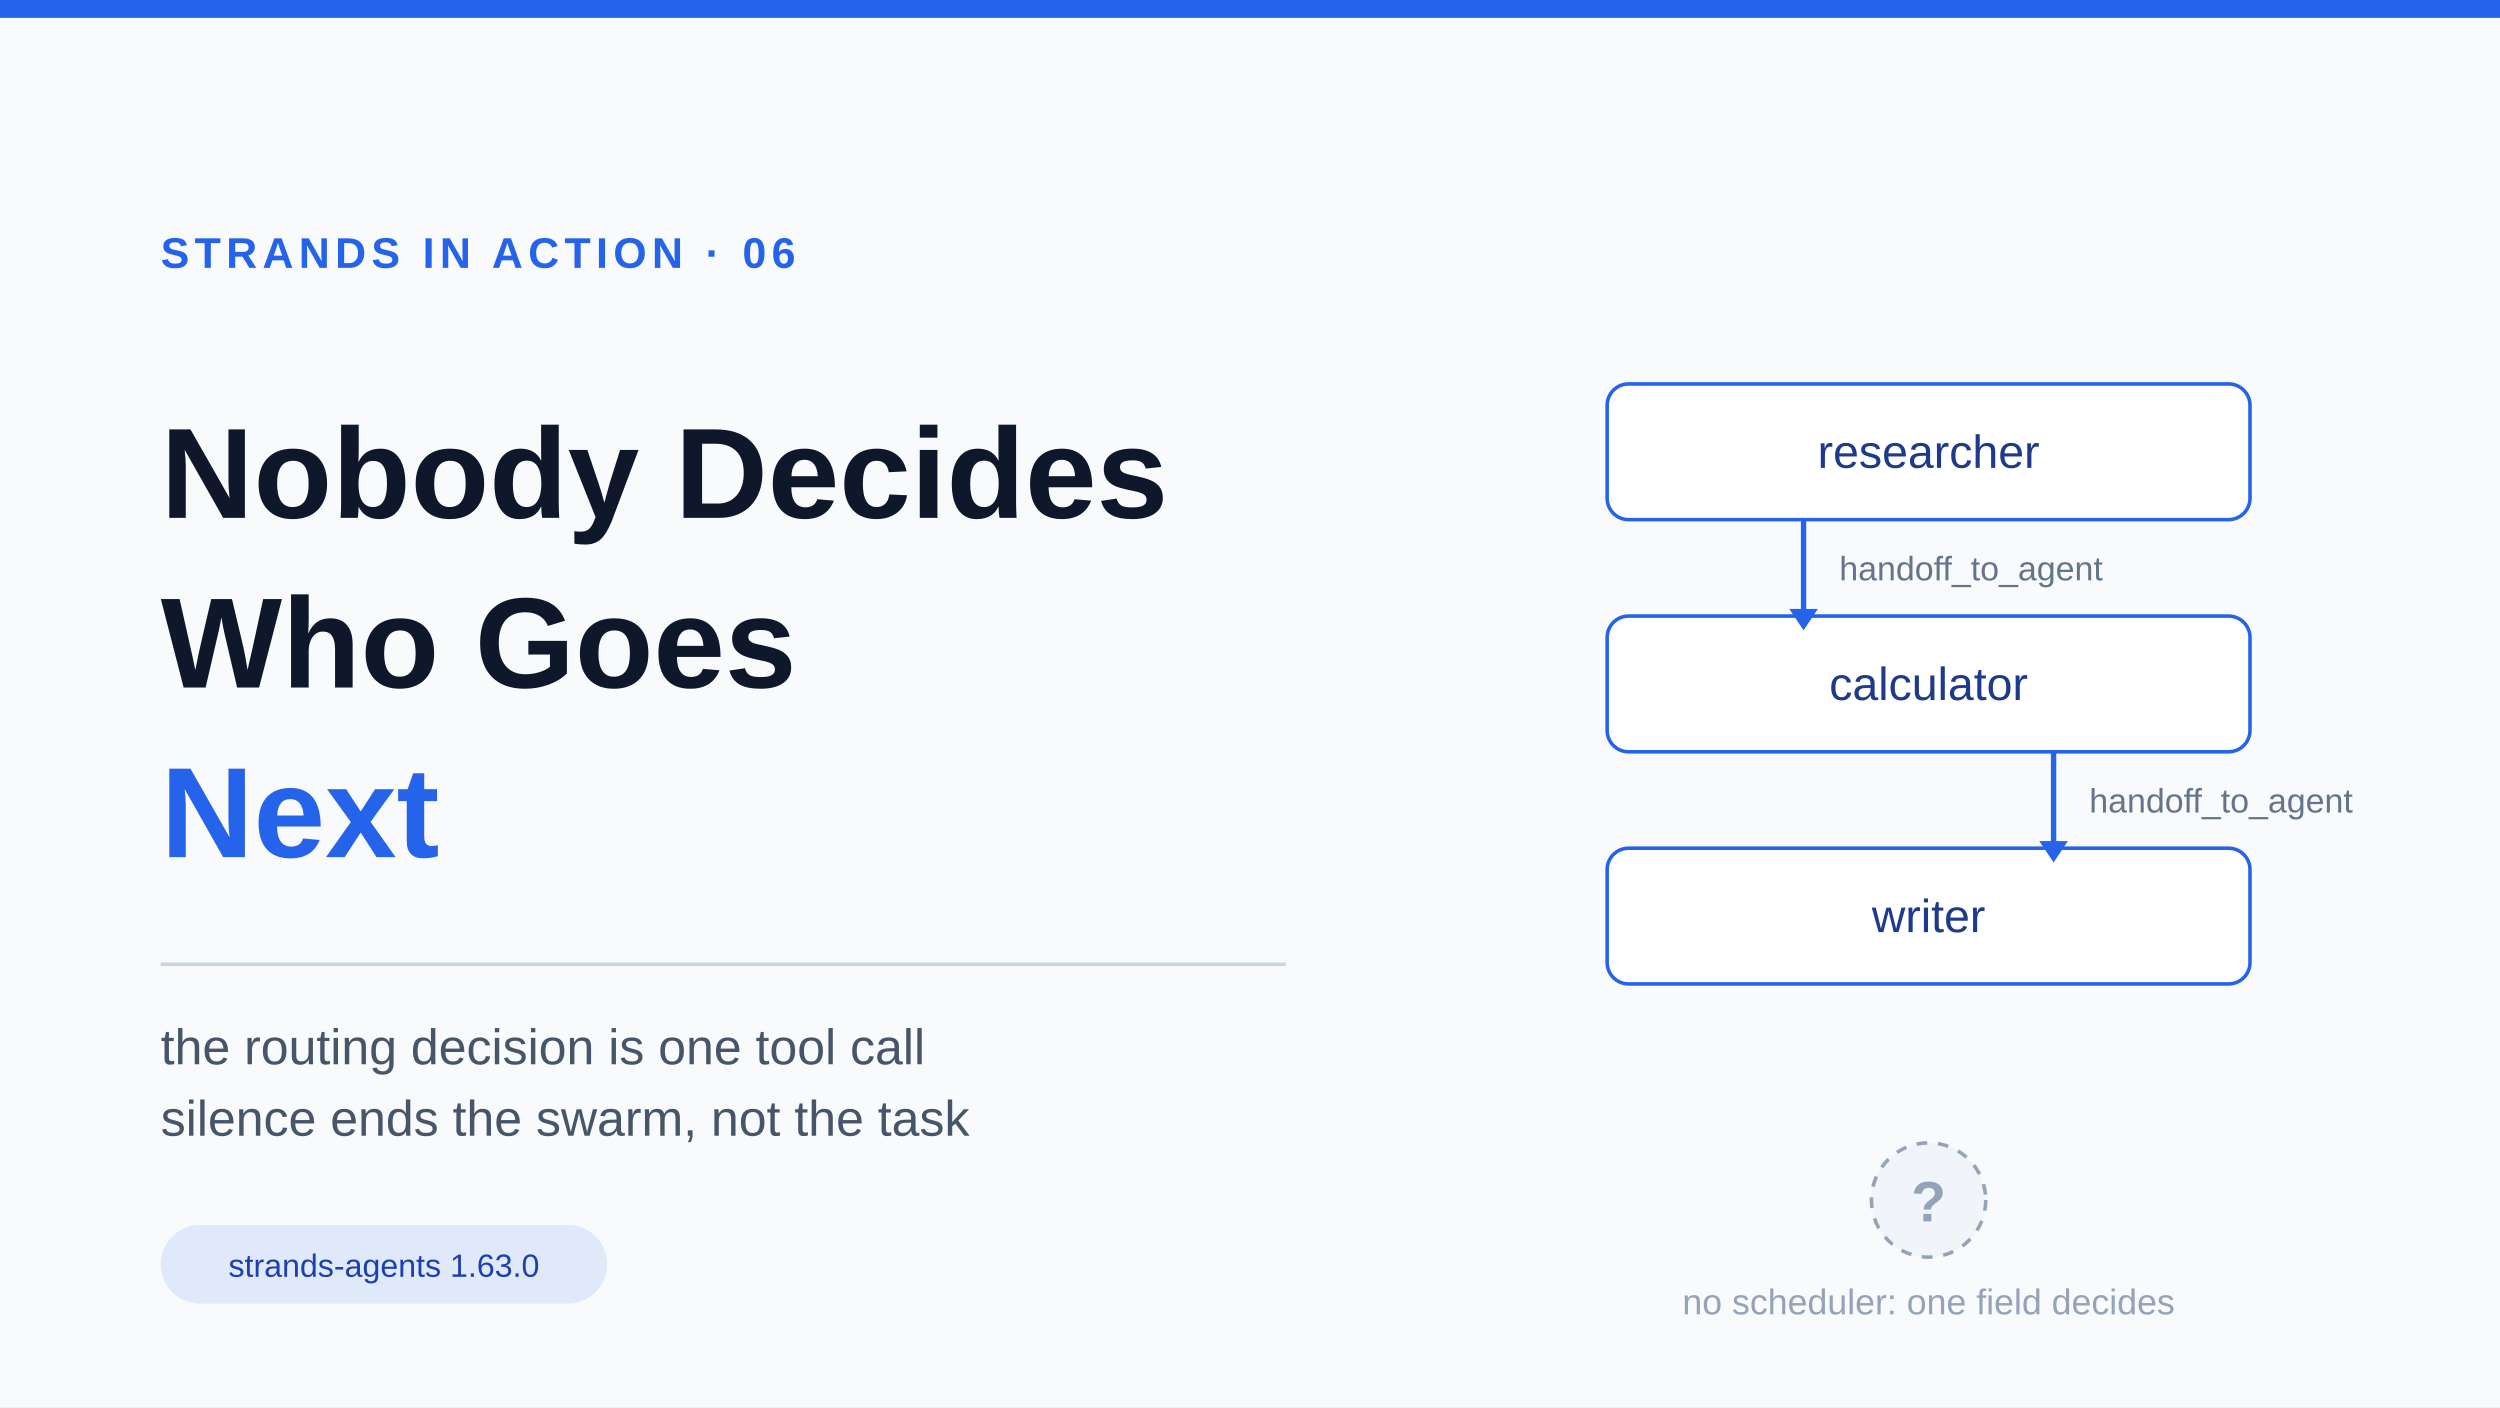
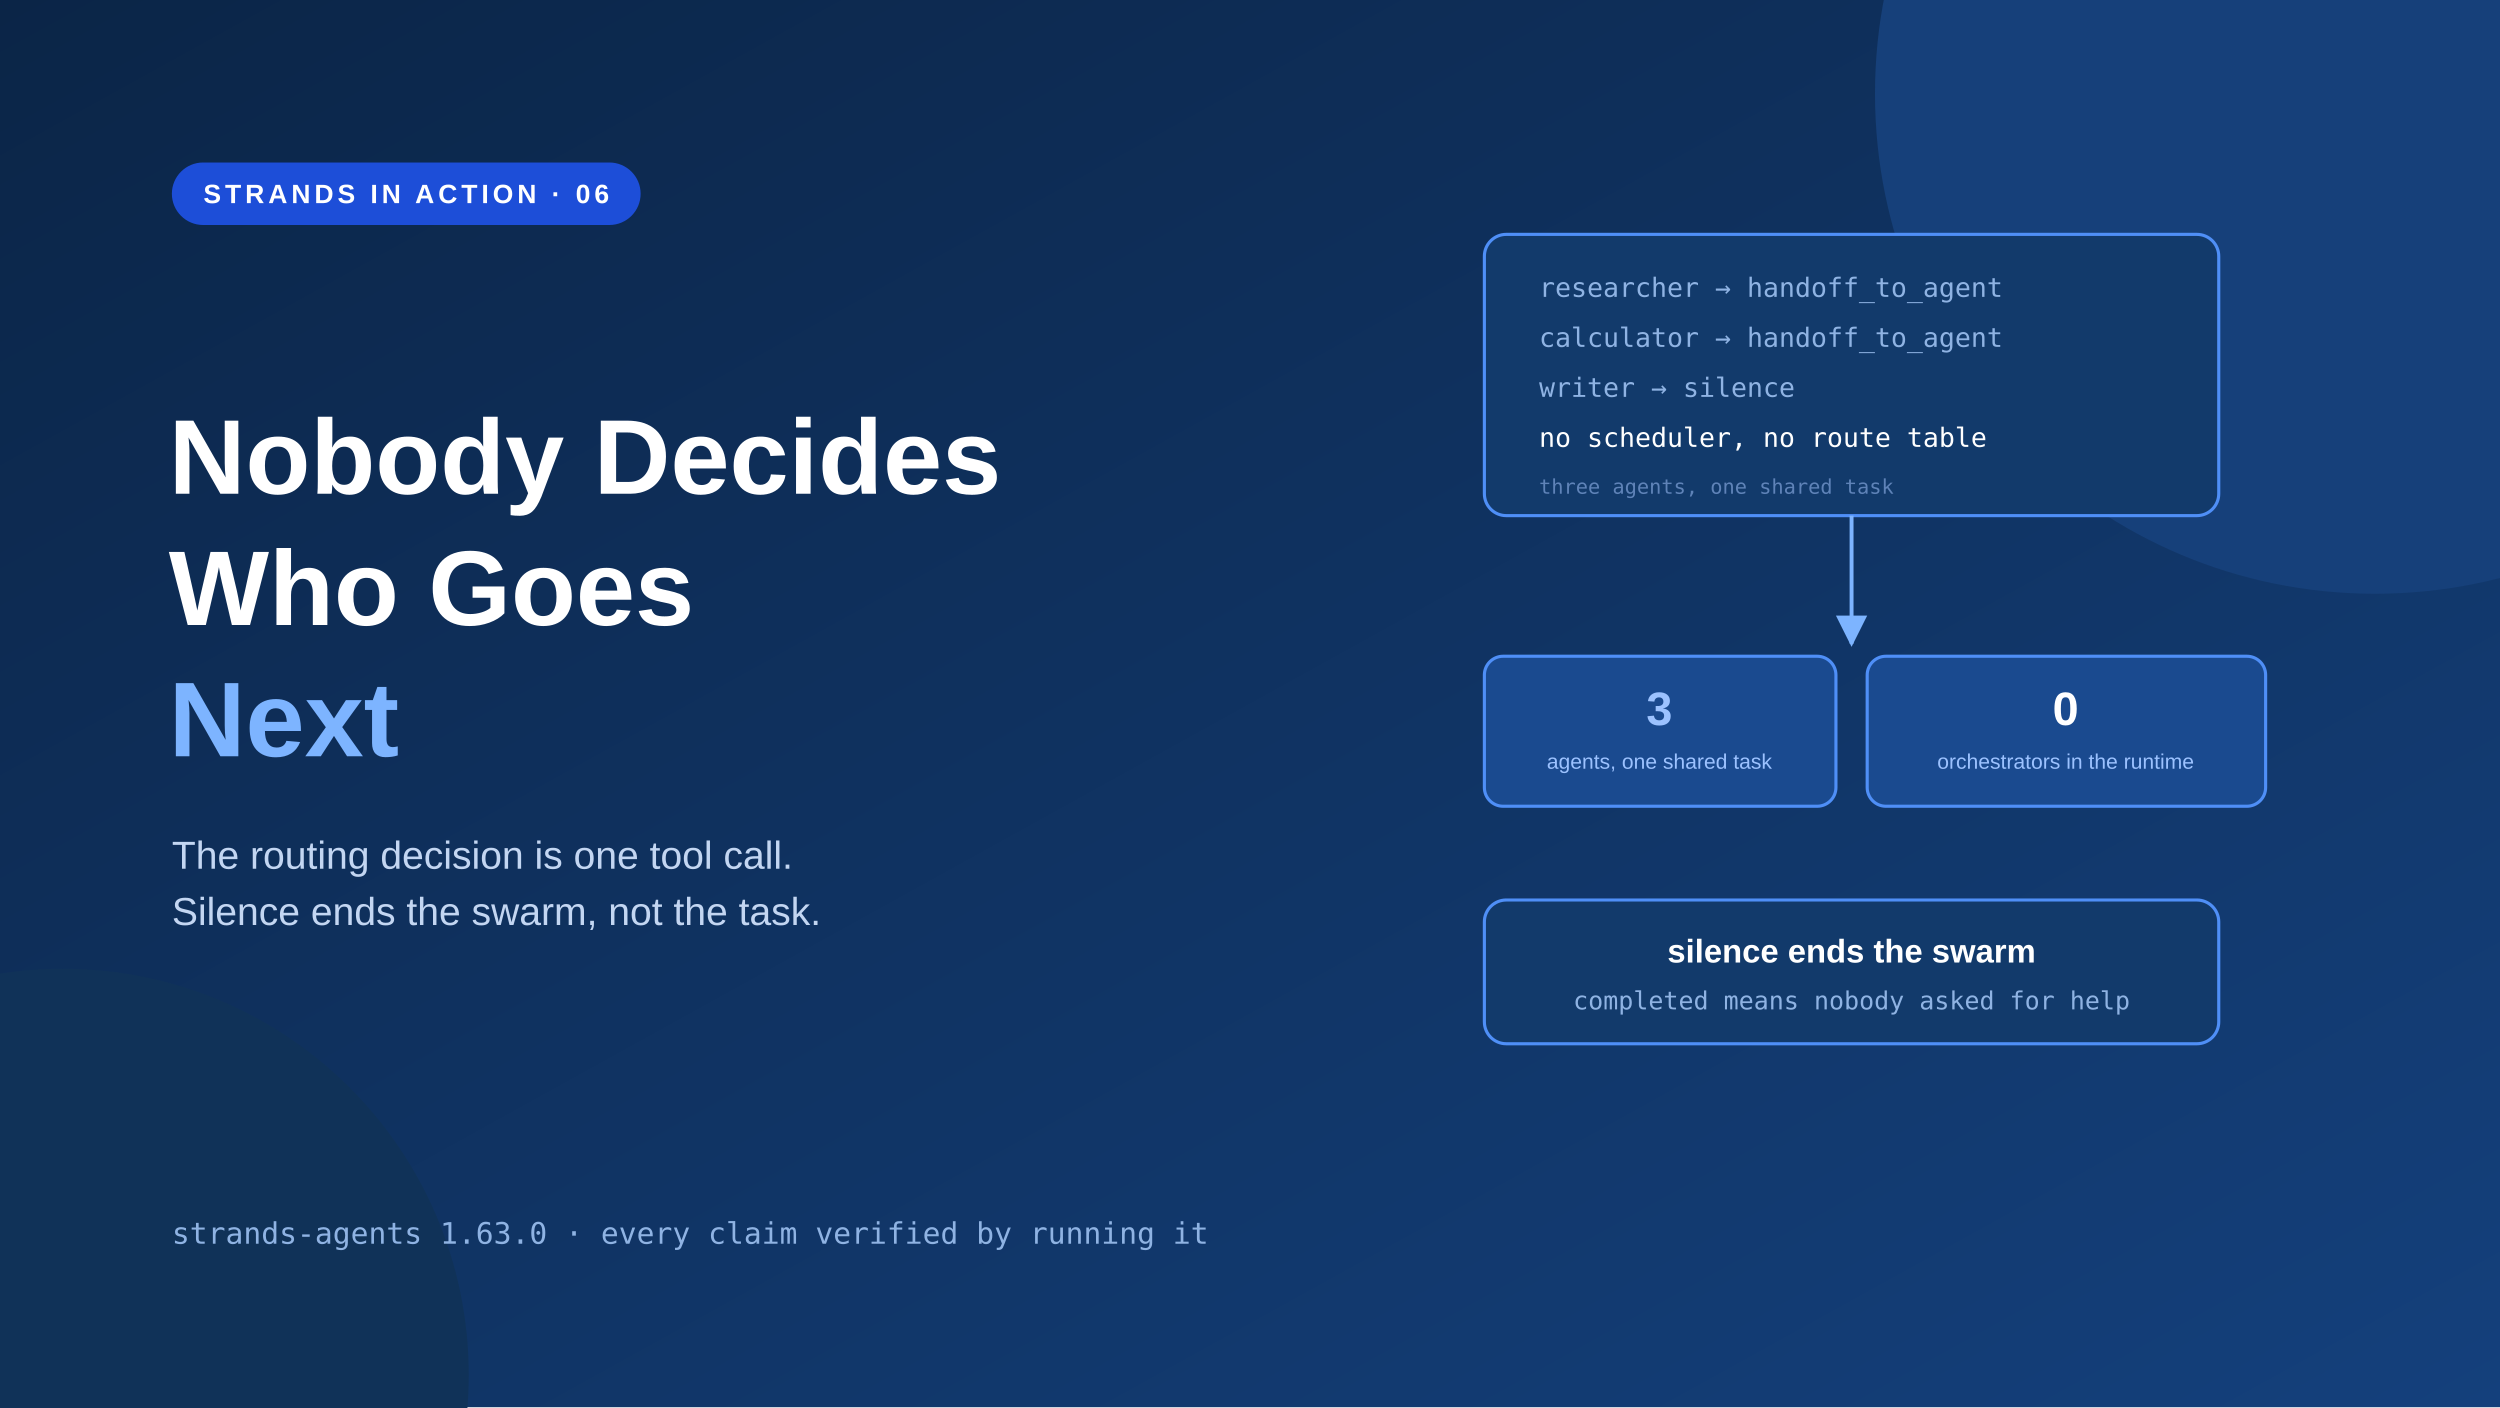
- <svg xmlns="http://www.w3.org/2000/svg" viewBox="0 0 1400 788" font-family="Helvetica Neue, Arial, sans-serif">
-   <rect width="1400" height="788" fill="#f8fafc" />
-   <rect x="0" y="0" width="1400" height="10" fill="#2563eb" />
-   <text x="90" y="150" font-size="24" font-weight="bold" fill="#2563eb" letter-spacing="3">STRANDS IN ACTION · 06</text>
-   <text x="90" y="290" font-size="72" font-weight="bold" fill="#0f172a">Nobody Decides</text>
-   <text x="90" y="385" font-size="72" font-weight="bold" fill="#0f172a">Who Goes</text>
-   <text x="90" y="480" font-size="72" font-weight="bold" fill="#2563eb">Next</text>
-   <line x1="90" y1="540" x2="720" y2="540" stroke="#cbd5e1" stroke-width="2" />
-   <text x="90" y="596" font-size="28" fill="#475569">the routing decision is one tool call</text>
-   <text x="90" y="636" font-size="28" fill="#475569">silence ends the swarm, not the task</text>
-   <rect x="90" y="686" width="250" height="44" rx="22" fill="#2563eb" opacity="0.12" />
-   <text x="215" y="715" font-size="18" fill="#1e40af" text-anchor="middle">strands-agents 1.63.0</text>
-   <rect x="900" y="215" width="360" height="76" rx="12" fill="#ffffff" stroke="#2563eb" stroke-width="2" />
-   <text x="1080" y="262" font-size="26" fill="#1e3a8a" text-anchor="middle">researcher</text>
-   <rect x="900" y="345" width="360" height="76" rx="12" fill="#ffffff" stroke="#2563eb" stroke-width="2" />
-   <text x="1080" y="392" font-size="26" fill="#1e3a8a" text-anchor="middle">calculator</text>
-   <rect x="900" y="475" width="360" height="76" rx="12" fill="#ffffff" stroke="#2563eb" stroke-width="2" />
-   <text x="1080" y="522" font-size="26" fill="#1e3a8a" text-anchor="middle">writer</text>
-   <line x1="1010" y1="291" x2="1010" y2="345" stroke="#2563eb" stroke-width="3" />
-   <polygon points="1002,341 1018,341 1010,353" fill="#2563eb" />
-   <line x1="1150" y1="421" x2="1150" y2="475" stroke="#2563eb" stroke-width="3" />
-   <polygon points="1142,471 1158,471 1150,483" fill="#2563eb" />
-   <text x="1030" y="325" font-size="19" fill="#64748b">handoff_to_agent</text>
-   <text x="1170" y="455" font-size="19" fill="#64748b">handoff_to_agent</text>
-   <circle cx="1080" cy="672" r="32" fill="#f1f5f9" stroke="#94a3b8" stroke-width="2" stroke-dasharray="6 6" />
-   <text x="1080" y="684" font-size="32" font-weight="bold" fill="#94a3b8" text-anchor="middle">?</text>
-   <text x="1080" y="736" font-size="20" fill="#94a3b8" text-anchor="middle">no scheduler: one field decides</text>
+ <svg xmlns="http://www.w3.org/2000/svg" viewBox="0 0 1400 788" width="1400" height="788" font-family="-apple-system, 'Helvetica Neue', Arial, sans-serif">
+   <defs>
+     <linearGradient id="bgDark6" x1="0" y1="0" x2="1" y2="1">
+       <stop offset="0" stop-color="#0b2547" />
+       <stop offset="1" stop-color="#14407c" />
+     </linearGradient>
+     <marker id="covArr6" viewBox="0 0 10 10" refX="9" refY="5" markerWidth="8" markerHeight="8" orient="auto-start-reverse">
+       <path d="M0,0 L10,5 L0,10 z" fill="#7db4ff" />
+     </marker>
+   </defs>
+   <rect width="1400" height="788" fill="url(#bgDark6)" />
+   <g transform="scale(0.875)">
+     <circle cx="1520" cy="60" r="320" fill="#16407a" />
+     <circle cx="40" cy="880" r="260" fill="#103258" />
+     <rect x="110" y="104" width="300" height="40" rx="20" fill="#1d4ed8" />
+     <text x="260" y="130" font-size="17" font-weight="700" fill="#ffffff" text-anchor="middle" letter-spacing="2.5">STRANDS IN ACTION · 06</text>
+     <text x="108" y="316" font-size="68" font-weight="800" fill="#ffffff">Nobody Decides</text>
+     <text x="108" y="400" font-size="68" font-weight="800" fill="#ffffff">Who Goes</text>
+     <text x="108" y="484" font-size="68" font-weight="800" fill="#7db4ff">Next</text>
+     <text x="110" y="556" font-size="25" fill="#c3d6f2">The routing decision is one tool call.</text>
+     <text x="110" y="592" font-size="25" fill="#c3d6f2">Silence ends the swarm, not the task.</text>
+     <text x="110" y="796" font-family="ui-monospace, Menlo, monospace" font-size="19" fill="#8fb3e3">strands-agents 1.63.0 · every claim verified by running it</text>
+     <rect x="950" y="150" width="470" height="180" rx="14" fill="#123a6b" stroke="#4f8ff7" stroke-width="2" />
+     <text x="985" y="190" font-family="ui-monospace, Menlo, monospace" font-size="17" fill="#8fb3e3">researcher → handoff_to_agent</text>
+     <text x="985" y="222" font-family="ui-monospace, Menlo, monospace" font-size="17" fill="#8fb3e3">calculator → handoff_to_agent</text>
+     <text x="985" y="254" font-family="ui-monospace, Menlo, monospace" font-size="17" fill="#8fb3e3">writer     → silence</text>
+     <text x="985" y="286" font-family="ui-monospace, Menlo, monospace" font-size="17" fill="#ffffff">no scheduler, no route table</text>
+     <text x="985" y="316" font-size="13" fill="#5f83b8" font-family="ui-monospace, Menlo, monospace">three agents, one shared task</text>
+     <line x1="1185" y1="330" x2="1185" y2="412" stroke="#7db4ff" stroke-width="2.5" marker-end="url(#covArr6)" />
+     <rect x="950" y="420" width="225" height="96" rx="12" fill="#1a4a8f" stroke="#4f8ff7" stroke-width="2" />
+     <text x="1062" y="464" font-size="30" font-weight="700" fill="#9cc2ff" text-anchor="middle">3</text>
+     <text x="1062" y="492" font-size="13.5" fill="#9cc2ff" text-anchor="middle">agents, one shared task</text>
+     <rect x="1195" y="420" width="255" height="96" rx="12" fill="#1a4a8f" stroke="#4f8ff7" stroke-width="2" />
+     <text x="1322" y="464" font-size="30" font-weight="700" fill="#ffffff" text-anchor="middle">0</text>
+     <text x="1322" y="492" font-size="13.5" fill="#9cc2ff" text-anchor="middle">orchestrators in the runtime</text>
+     <rect x="950" y="576" width="470" height="92" rx="14" fill="#123a6b" stroke="#4f8ff7" stroke-width="2" />
+     <text x="1185" y="616" font-size="21" font-weight="600" fill="#ffffff" text-anchor="middle">silence ends the swarm</text>
+     <text x="1185" y="646" font-family="ui-monospace, Menlo, monospace" font-size="16" fill="#8fb3e3" text-anchor="middle">completed means nobody asked for help</text>
+   </g>
</svg>
